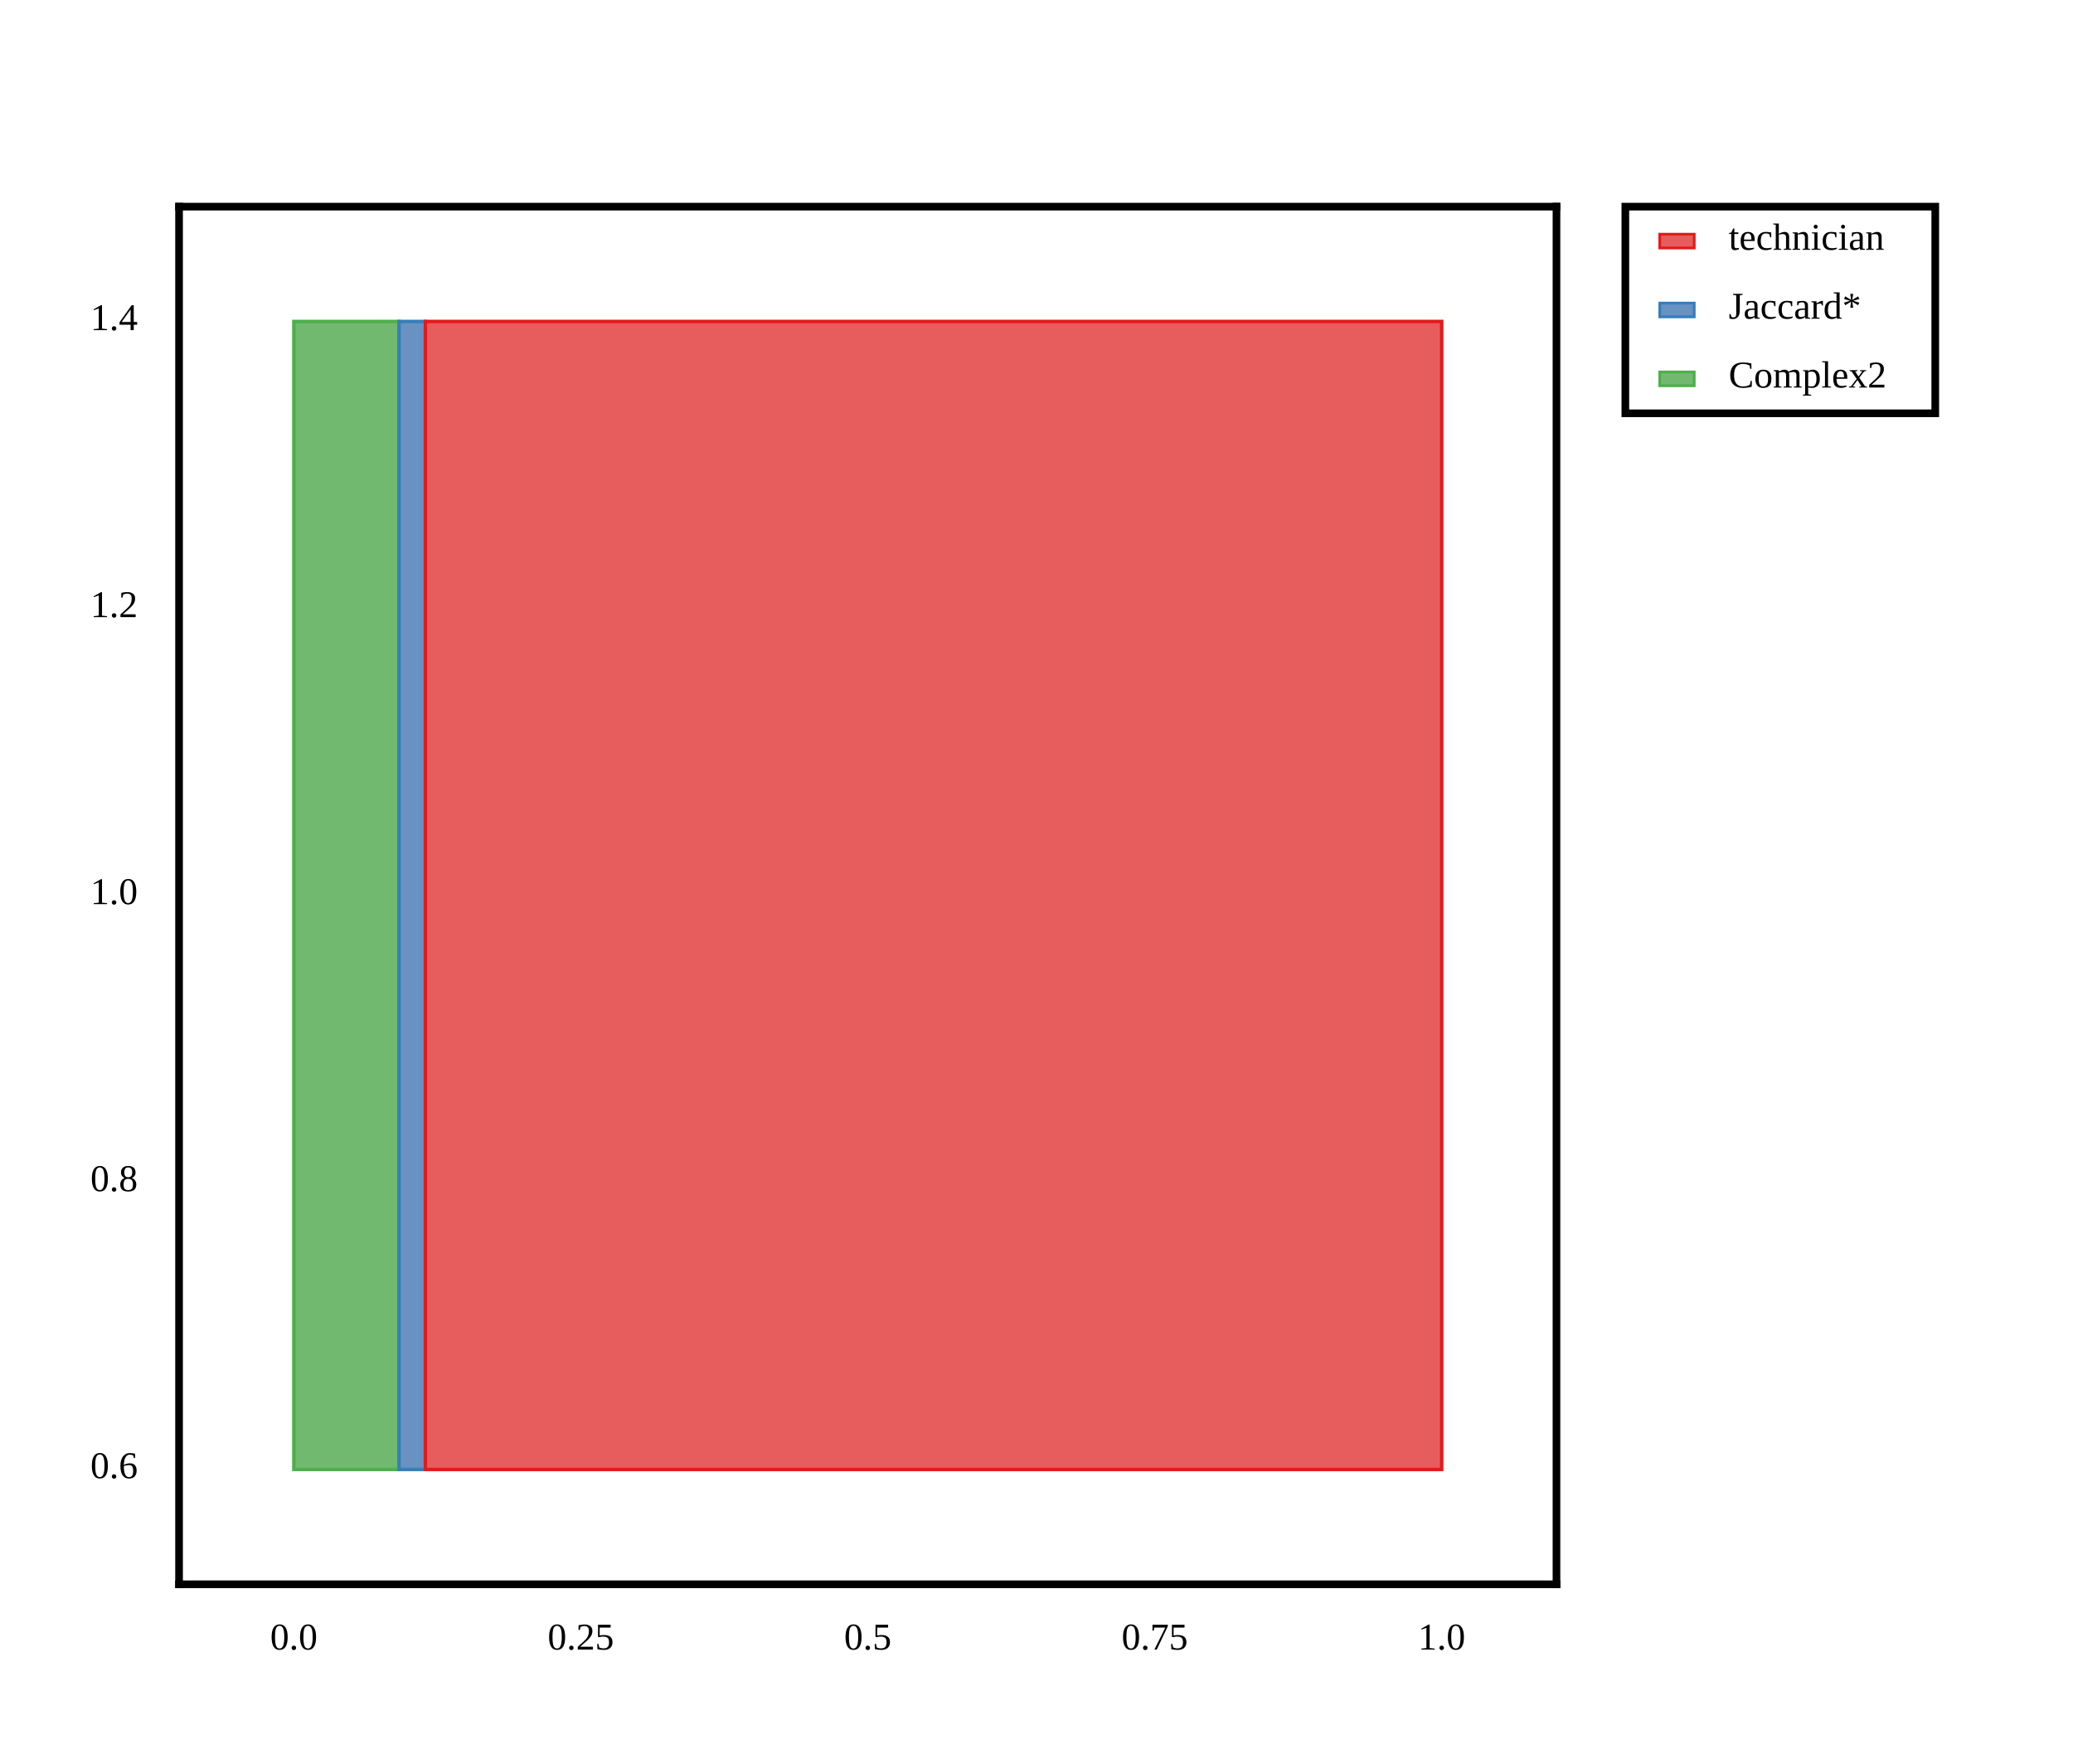
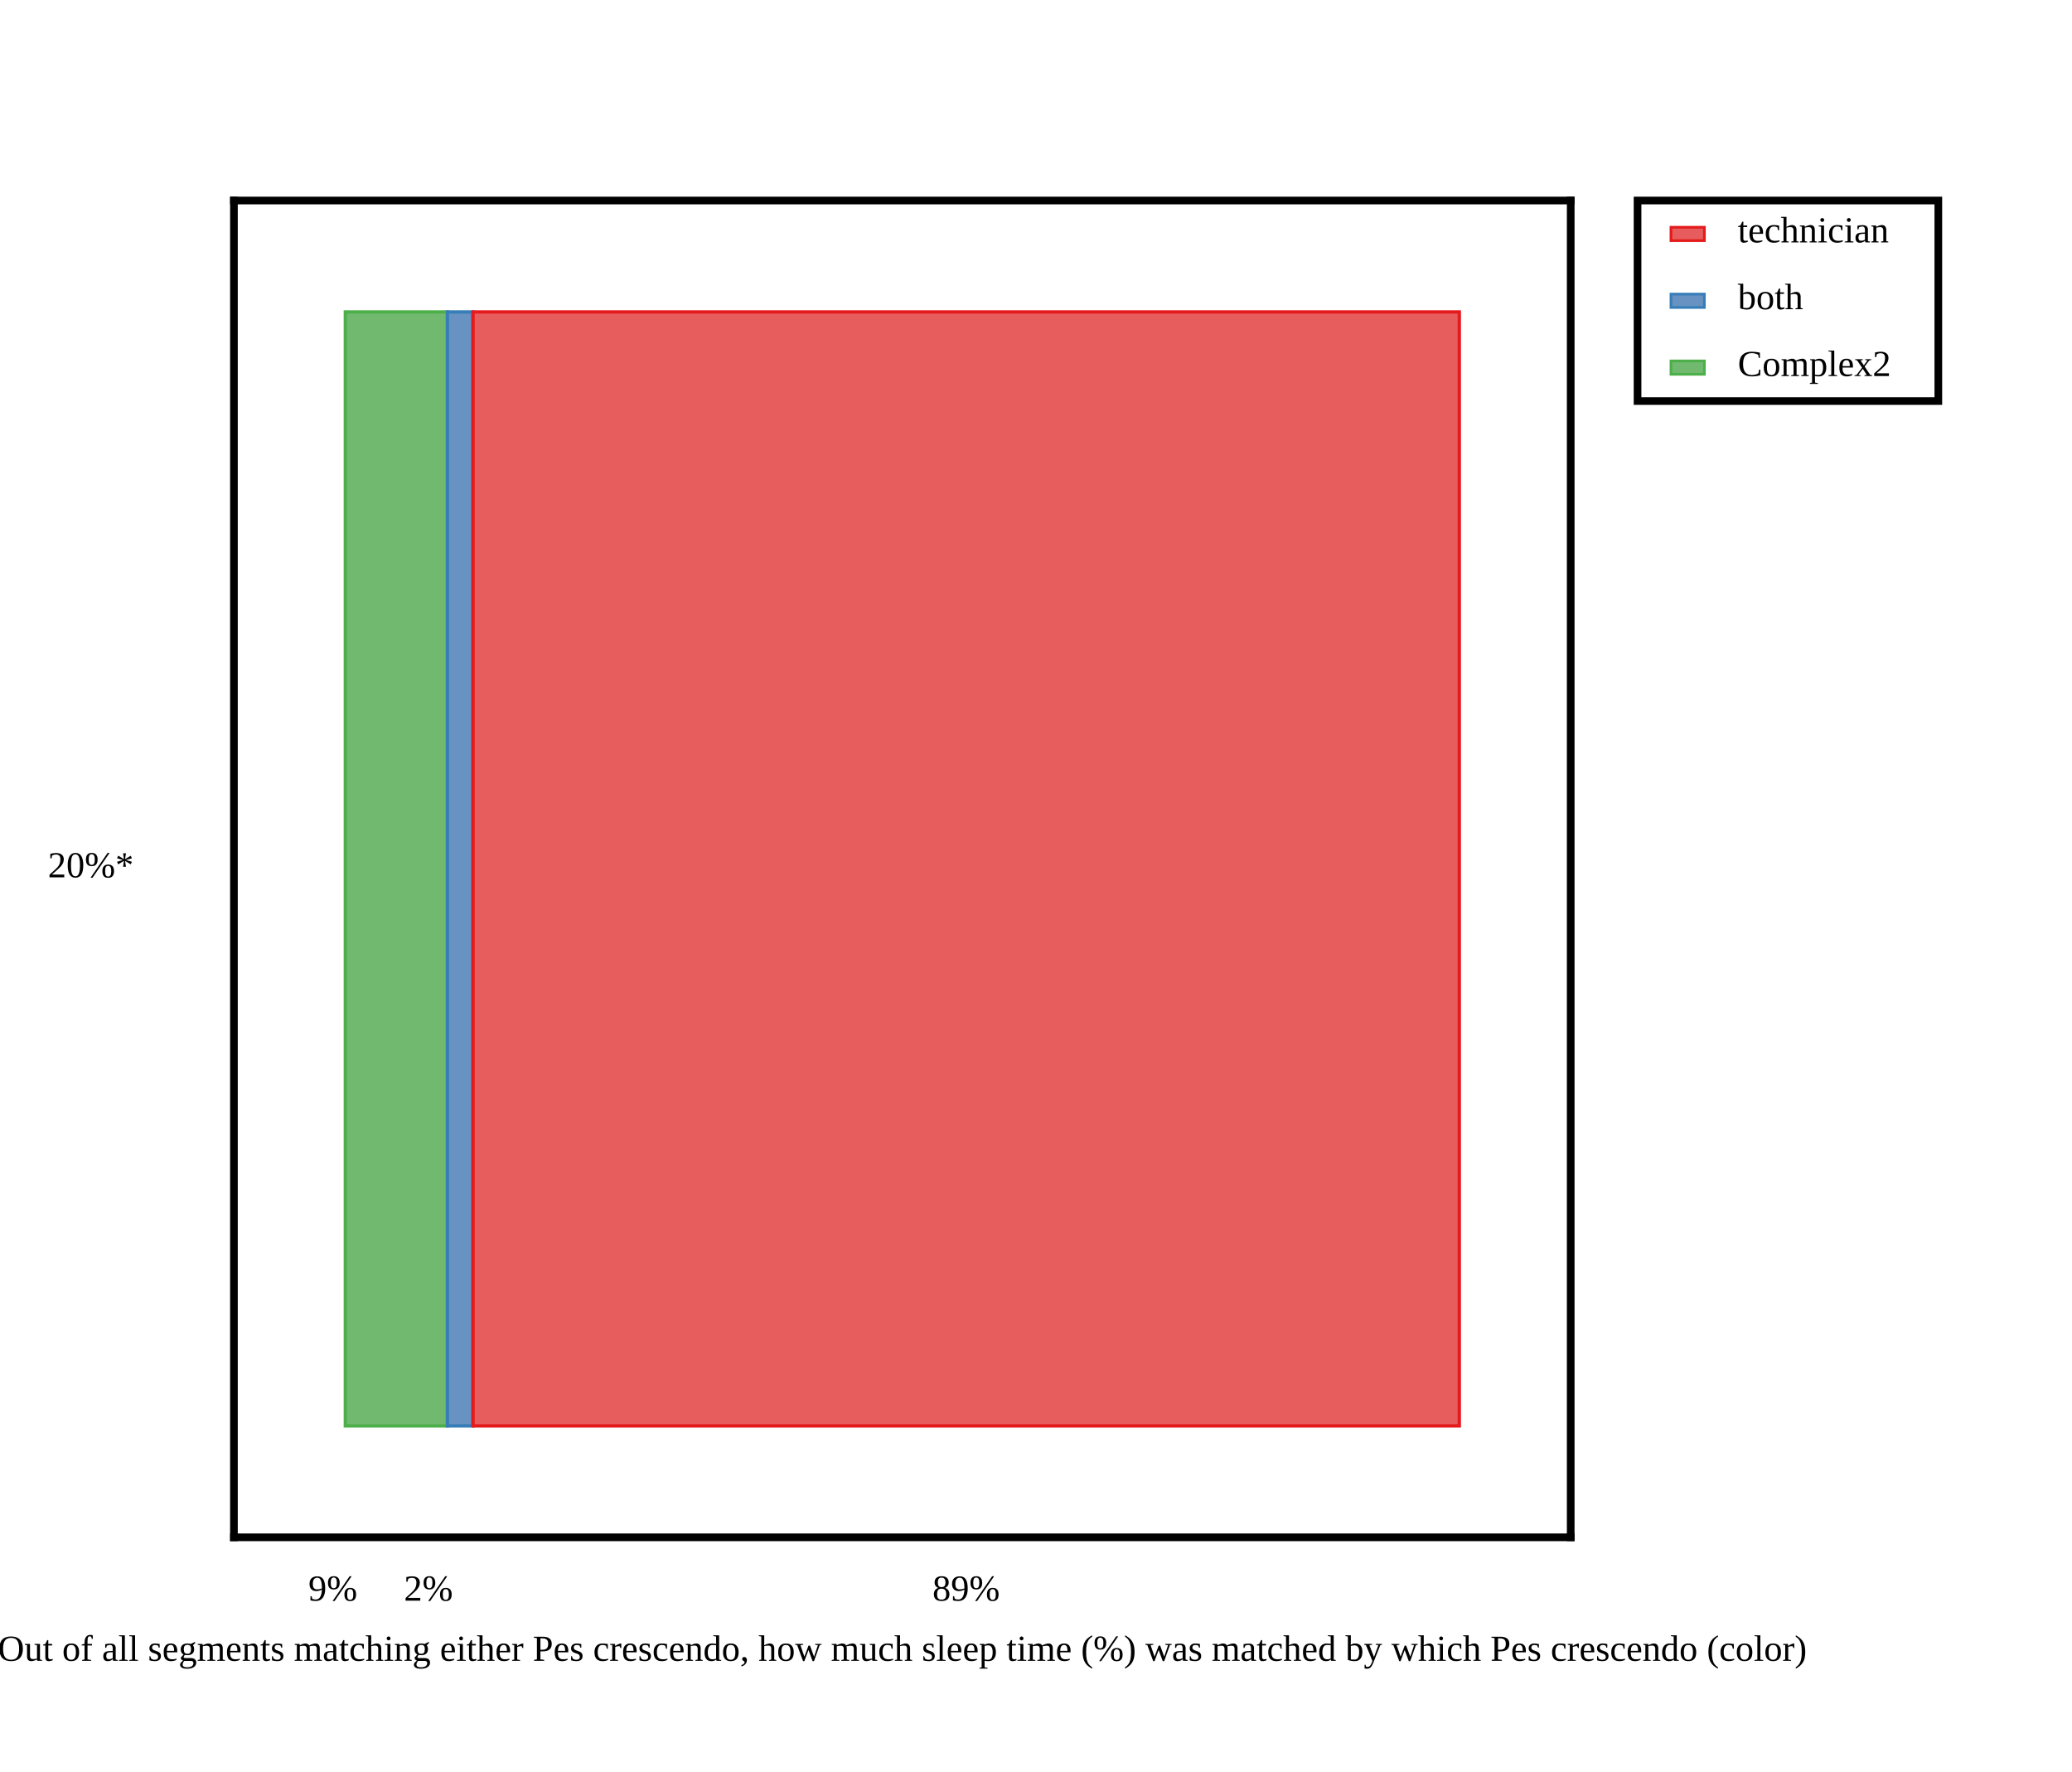
- <svg xmlns="http://www.w3.org/2000/svg" height="512" stroke-opacity="1" viewBox="0.0 0.0 602 512.0" font-size="1" width="602" stroke="rgb(0,0,0)" version="1.1">
+ <svg xmlns="http://www.w3.org/2000/svg" height="530" stroke-opacity="1" viewBox="0.0 0.0 620 530.0" font-size="1" width="620" stroke="rgb(0,0,0)" version="1.1">
  <defs />
-   <g stroke-linejoin="miter" stroke-opacity="1.0" fill-opacity="0.0" stroke="rgb(0,0,0)" stroke-width="2.221" fill="rgb(0,0,0)" stroke-linecap="square" stroke-miterlimit="10.0">
-     <path d="M 52,460 v -400 M 452,460 v -400 " />
+   <g stroke-linejoin="miter" stroke-opacity="1.0" fill-opacity="0.0" stroke="rgb(0,0,0)" stroke-width="2.293" fill="rgb(0,0,0)" stroke-linecap="square" stroke-miterlimit="10.0">
+     <path d="M 70,460 v -400 M 470,460 v -400 " />
  </g>
-   <g stroke-linejoin="miter" stroke-opacity="1.0" fill-opacity="1.0" font-size="11.0px" stroke="rgb(0,0,0)" stroke-width="2.221" fill="rgb(0,0,0)" stroke-linecap="butt" stroke-miterlimit="10.0">
-     <text dominant-baseline="middle" transform="matrix(1,0,0,1,40,93.3333)" stroke="none" text-anchor="end">1.4</text>
+   <g stroke-linejoin="miter" stroke-opacity="1.0" fill-opacity="1.0" font-size="11.0px" stroke="rgb(0,0,0)" stroke-width="2.293" fill="rgb(0,0,0)" stroke-linecap="butt" stroke-miterlimit="10.0">
+     <text dominant-baseline="middle" transform="matrix(1,0,0,1,40,260)" stroke="none" text-anchor="end">20%*</text>
  </g>
-   <g stroke-linejoin="miter" stroke-opacity="1.0" fill-opacity="1.0" font-size="11.0px" stroke="rgb(0,0,0)" stroke-width="2.221" fill="rgb(0,0,0)" stroke-linecap="butt" stroke-miterlimit="10.0">
-     <text dominant-baseline="middle" transform="matrix(1,0,0,1,40,176.6667)" stroke="none" text-anchor="end">1.2</text>
+   <g stroke-linejoin="miter" stroke-opacity="1.0" fill-opacity="0.0" stroke="rgb(0,0,0)" stroke-width="2.293" fill="rgb(0,0,0)" stroke-linecap="square" stroke-miterlimit="10.0">
+     <path d="M 70,460 h 400 M 70,60 h 400 " />
  </g>
-   <g stroke-linejoin="miter" stroke-opacity="1.0" fill-opacity="1.0" font-size="11.0px" stroke="rgb(0,0,0)" stroke-width="2.221" fill="rgb(0,0,0)" stroke-linecap="butt" stroke-miterlimit="10.0">
-     <text dominant-baseline="middle" transform="matrix(1,0,0,1,40,260)" stroke="none" text-anchor="end">1.0</text>
+   <g stroke-linejoin="miter" stroke-opacity="1.0" fill-opacity="1.0" font-size="11.0px" stroke="rgb(0,0,0)" stroke-width="2.293" fill="rgb(0,0,0)" stroke-linecap="butt" stroke-miterlimit="10.0">
+     <text dominant-baseline="text-before-edge" transform="matrix(1,0,0,1,270,490)" stroke="none" text-anchor="middle">Out of all segments matching either Pes crescendo, how much sleep time (%) was matched by which Pes crescendo (color)</text>
  </g>
-   <g stroke-linejoin="miter" stroke-opacity="1.0" fill-opacity="1.0" font-size="11.0px" stroke="rgb(0,0,0)" stroke-width="2.221" fill="rgb(0,0,0)" stroke-linecap="butt" stroke-miterlimit="10.0">
-     <text dominant-baseline="middle" transform="matrix(1,0,0,1,40,343.3333)" stroke="none" text-anchor="end">0.8</text>
+   <g stroke-linejoin="miter" stroke-opacity="1.0" fill-opacity="1.0" font-size="11.0px" stroke="rgb(0,0,0)" stroke-width="2.293" fill="rgb(0,0,0)" stroke-linecap="butt" stroke-miterlimit="10.0">
+     <text dominant-baseline="text-before-edge" transform="matrix(1,0,0,1,289.1013,472)" stroke="none" text-anchor="middle">89%</text>
  </g>
-   <g stroke-linejoin="miter" stroke-opacity="1.0" fill-opacity="1.0" font-size="11.0px" stroke="rgb(0,0,0)" stroke-width="2.221" fill="rgb(0,0,0)" stroke-linecap="butt" stroke-miterlimit="10.0">
-     <text dominant-baseline="middle" transform="matrix(1,0,0,1,40,426.6667)" stroke="none" text-anchor="end">0.6</text>
+   <g stroke-linejoin="miter" stroke-opacity="1.0" fill-opacity="1.0" font-size="11.0px" stroke="rgb(0,0,0)" stroke-width="2.293" fill="rgb(0,0,0)" stroke-linecap="butt" stroke-miterlimit="10.0">
+     <text dominant-baseline="text-before-edge" transform="matrix(1,0,0,1,128.2027,472)" stroke="none" text-anchor="middle">2%</text>
  </g>
-   <g stroke-linejoin="miter" stroke-opacity="1.0" fill-opacity="0.0" stroke="rgb(0,0,0)" stroke-width="2.221" fill="rgb(0,0,0)" stroke-linecap="square" stroke-miterlimit="10.0">
-     <path d="M 52,460 h 400 M 52,60 h 400 " />
-   </g>
-   <g stroke-linejoin="miter" stroke-opacity="1.0" fill-opacity="1.0" font-size="11.0px" stroke="rgb(0,0,0)" stroke-width="2.221" fill="rgb(0,0,0)" stroke-linecap="butt" stroke-miterlimit="10.0">
-     <text dominant-baseline="text-before-edge" transform="matrix(1,0,0,1,418.6667,472)" stroke="none" text-anchor="middle">1.0</text>
-   </g>
-   <g stroke-linejoin="miter" stroke-opacity="1.0" fill-opacity="1.0" font-size="11.0px" stroke="rgb(0,0,0)" stroke-width="2.221" fill="rgb(0,0,0)" stroke-linecap="butt" stroke-miterlimit="10.0">
-     <text dominant-baseline="text-before-edge" transform="matrix(1,0,0,1,335.3333,472)" stroke="none" text-anchor="middle">0.75</text>
-   </g>
-   <g stroke-linejoin="miter" stroke-opacity="1.0" fill-opacity="1.0" font-size="11.0px" stroke="rgb(0,0,0)" stroke-width="2.221" fill="rgb(0,0,0)" stroke-linecap="butt" stroke-miterlimit="10.0">
-     <text dominant-baseline="text-before-edge" transform="matrix(1,0,0,1,252,472)" stroke="none" text-anchor="middle">0.5</text>
-   </g>
-   <g stroke-linejoin="miter" stroke-opacity="1.0" fill-opacity="1.0" font-size="11.0px" stroke="rgb(0,0,0)" stroke-width="2.221" fill="rgb(0,0,0)" stroke-linecap="butt" stroke-miterlimit="10.0">
-     <text dominant-baseline="text-before-edge" transform="matrix(1,0,0,1,168.6667,472)" stroke="none" text-anchor="middle">0.25</text>
-   </g>
-   <g stroke-linejoin="miter" stroke-opacity="1.0" fill-opacity="1.0" font-size="11.0px" stroke="rgb(0,0,0)" stroke-width="2.221" fill="rgb(0,0,0)" stroke-linecap="butt" stroke-miterlimit="10.0">
-     <text dominant-baseline="text-before-edge" transform="matrix(1,0,0,1,85.3333,472)" stroke="none" text-anchor="middle">0.0</text>
+   <g stroke-linejoin="miter" stroke-opacity="1.0" fill-opacity="1.0" font-size="11.0px" stroke="rgb(0,0,0)" stroke-width="2.293" fill="rgb(0,0,0)" stroke-linecap="butt" stroke-miterlimit="10.0">
+     <text dominant-baseline="text-before-edge" transform="matrix(1,0,0,1,99.5963,472)" stroke="none" text-anchor="middle">9%</text>
  </g>
  <g stroke-linejoin="miter" stroke-opacity="1.0" fill-opacity="1.0" stroke="rgb(77,175,74)" stroke-width="1.0" fill="rgb(114,185,112)" stroke-linecap="butt" stroke-miterlimit="10.0">
    <defs>
      <clipPath id="ComplextechnicianmyClip1">
-         <path d="M 452,460 l -0,-400 h -400 l -0,400 Z" />
+         <path d="M 470,460 l -0,-400 h -400 l -0,400 Z" />
      </clipPath>
    </defs>
    <g clip-path="url(#ComplextechnicianmyClip1)">
-       <path d="M 85.333,426.667 v -333.333 h 30.546 v 333.333 Z" />
+       <path d="M 103.333,426.667 v -333.333 h 30.546 v 333.333 Z" />
    </g>
  </g>
  <g stroke-linejoin="miter" stroke-opacity="1.0" fill-opacity="1.0" stroke="rgb(55,126,184)" stroke-width="1.0" fill="rgb(103,146,193)" stroke-linecap="butt" stroke-miterlimit="10.0">
    <defs>
      <clipPath id="ComplextechnicianmyClip2">
-         <path d="M 452,460 l -0,-400 h -400 l -0,400 Z" />
+         <path d="M 470,460 l -0,-400 h -400 l -0,400 Z" />
      </clipPath>
    </defs>
    <g clip-path="url(#ComplextechnicianmyClip2)">
-       <path d="M 115.88,426.667 v -333.333 h 7.657 v 333.333 Z" />
+       <path d="M 133.88,426.667 v -333.333 h 7.657 v 333.333 Z" />
    </g>
  </g>
  <g stroke-linejoin="miter" stroke-opacity="1.0" fill-opacity="1.0" stroke="rgb(228,26,28)" stroke-width="1.0" fill="rgb(231,93,93)" stroke-linecap="butt" stroke-miterlimit="10.0">
    <defs>
      <clipPath id="ComplextechnicianmyClip3">
-         <path d="M 452,460 l -0,-400 h -400 l -0,400 Z" />
+         <path d="M 470,460 l -0,-400 h -400 l -0,400 Z" />
      </clipPath>
    </defs>
    <g clip-path="url(#ComplextechnicianmyClip3)">
-       <path d="M 123.536,426.667 v -333.333 h 295.131 v 333.333 Z" />
+       <path d="M 141.536,426.667 v -333.333 h 295.131 v 333.333 Z" />
    </g>
  </g>
-   <g stroke-linejoin="miter" stroke-opacity="1.0" fill-opacity="1.0" font-size="11.0px" stroke="rgb(0,0,0)" stroke-width="2.221" fill="rgb(0,0,0)" stroke-linecap="butt" stroke-miterlimit="10.0">
-     <text dominant-baseline="text-after-edge" transform="matrix(1,0,0,1,252,40)" stroke="none" text-anchor="middle" />
+   <g stroke-linejoin="miter" stroke-opacity="1.0" fill-opacity="1.0" font-size="11.0px" stroke="rgb(0,0,0)" stroke-width="2.293" fill="rgb(0,0,0)" stroke-linecap="butt" stroke-miterlimit="10.0">
+     <text dominant-baseline="text-after-edge" transform="matrix(1,0,0,1,270,40)" stroke="none" text-anchor="middle" />
  </g>
-   <g stroke-linejoin="miter" stroke-opacity="1.0" fill-opacity="0.0" stroke="rgb(0,0,0)" stroke-width="2.221" fill="rgb(0,0,0)" stroke-linecap="butt" stroke-miterlimit="10.0">
-     <path d="M 562,120 l -0,-60 h -90 l -0,60 Z" />
+   <g stroke-linejoin="miter" stroke-opacity="1.0" fill-opacity="0.0" stroke="rgb(0,0,0)" stroke-width="2.293" fill="rgb(0,0,0)" stroke-linecap="butt" stroke-miterlimit="10.0">
+     <path d="M 580,120 l -0,-60 h -90 l -0,60 Z" />
  </g>
-   <g stroke-linejoin="miter" stroke-opacity="1.0" fill-opacity="1.0" font-size="11.0px" stroke="rgb(0,0,0)" stroke-width="2.221" fill="rgb(0,0,0)" stroke-linecap="butt" stroke-miterlimit="10.0">
-     <text dominant-baseline="middle" transform="matrix(1,0,0,1,502,110)" stroke="none" text-anchor="start">Complex2</text>
+   <g stroke-linejoin="miter" stroke-opacity="1.0" fill-opacity="1.0" font-size="11.0px" stroke="rgb(0,0,0)" stroke-width="2.293" fill="rgb(0,0,0)" stroke-linecap="butt" stroke-miterlimit="10.0">
+     <text dominant-baseline="middle" transform="matrix(1,0,0,1,520,110)" stroke="none" text-anchor="start">Complex2</text>
  </g>
  <g stroke-linejoin="miter" stroke-opacity="1.0" fill-opacity="1.0" stroke="rgb(77,175,74)" stroke-width="0.8" fill="rgb(114,185,112)" stroke-linecap="butt" stroke-miterlimit="10.0">
-     <path d="M 482,108 l 10,0 v 4 l -10,0 Z" />
+     <path d="M 500,108 l 10,0 v 4 l -10,0 Z" />
  </g>
-   <g stroke-linejoin="miter" stroke-opacity="1.0" fill-opacity="1.0" font-size="11.0px" stroke="rgb(0,0,0)" stroke-width="2.221" fill="rgb(0,0,0)" stroke-linecap="butt" stroke-miterlimit="10.0">
-     <text dominant-baseline="middle" transform="matrix(1,0,0,1,502,90)" stroke="none" text-anchor="start">Jaccard*</text>
+   <g stroke-linejoin="miter" stroke-opacity="1.0" fill-opacity="1.0" font-size="11.0px" stroke="rgb(0,0,0)" stroke-width="2.293" fill="rgb(0,0,0)" stroke-linecap="butt" stroke-miterlimit="10.0">
+     <text dominant-baseline="middle" transform="matrix(1,0,0,1,520,90)" stroke="none" text-anchor="start">both</text>
  </g>
  <g stroke-linejoin="miter" stroke-opacity="1.0" fill-opacity="1.0" stroke="rgb(55,126,184)" stroke-width="0.8" fill="rgb(103,146,193)" stroke-linecap="butt" stroke-miterlimit="10.0">
-     <path d="M 482,88 l 10,0 v 4 l -10,0 Z" />
+     <path d="M 500,88 l 10,0 v 4 l -10,0 Z" />
  </g>
-   <g stroke-linejoin="miter" stroke-opacity="1.0" fill-opacity="1.0" font-size="11.0px" stroke="rgb(0,0,0)" stroke-width="2.221" fill="rgb(0,0,0)" stroke-linecap="butt" stroke-miterlimit="10.0">
-     <text dominant-baseline="middle" transform="matrix(1,0,0,1,502,70)" stroke="none" text-anchor="start">technician</text>
+   <g stroke-linejoin="miter" stroke-opacity="1.0" fill-opacity="1.0" font-size="11.0px" stroke="rgb(0,0,0)" stroke-width="2.293" fill="rgb(0,0,0)" stroke-linecap="butt" stroke-miterlimit="10.0">
+     <text dominant-baseline="middle" transform="matrix(1,0,0,1,520,70)" stroke="none" text-anchor="start">technician</text>
  </g>
  <g stroke-linejoin="miter" stroke-opacity="1.0" fill-opacity="1.0" stroke="rgb(228,26,28)" stroke-width="0.8" fill="rgb(231,93,93)" stroke-linecap="butt" stroke-miterlimit="10.0">
-     <path d="M 482,68 l 10,0 v 4 l -10,0 Z" />
+     <path d="M 500,68 l 10,0 v 4 l -10,0 Z" />
  </g>
</svg>
